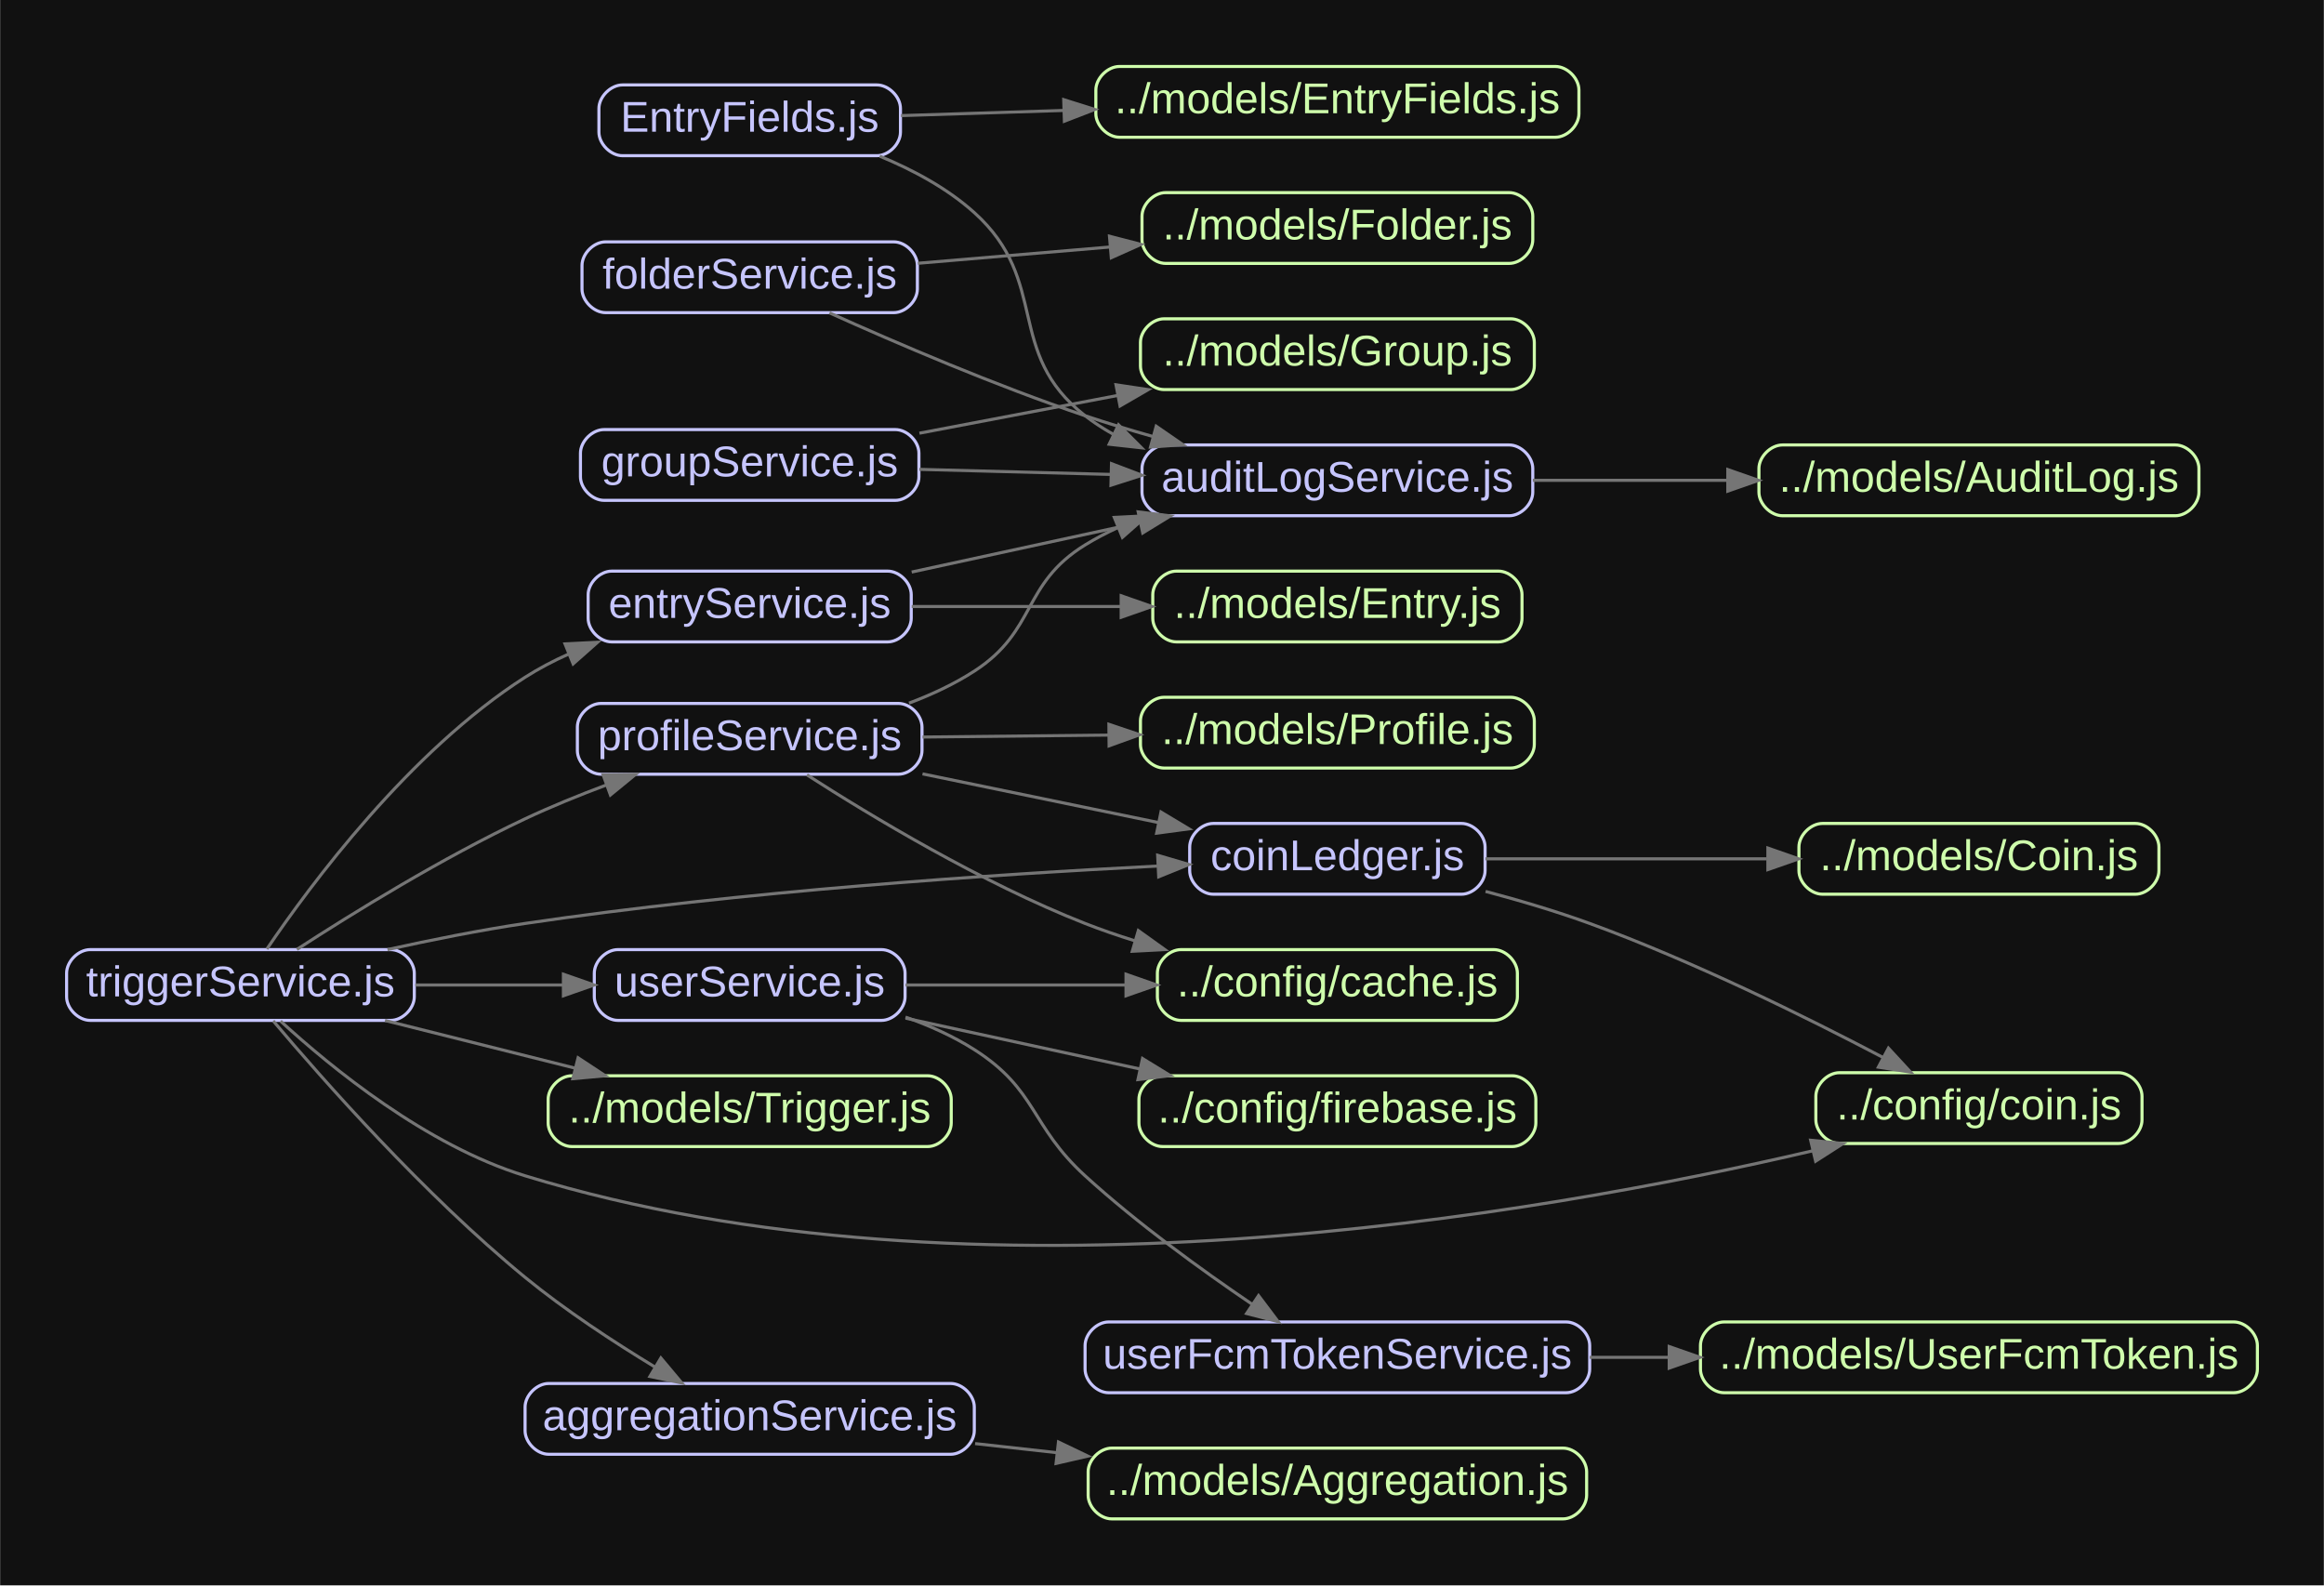
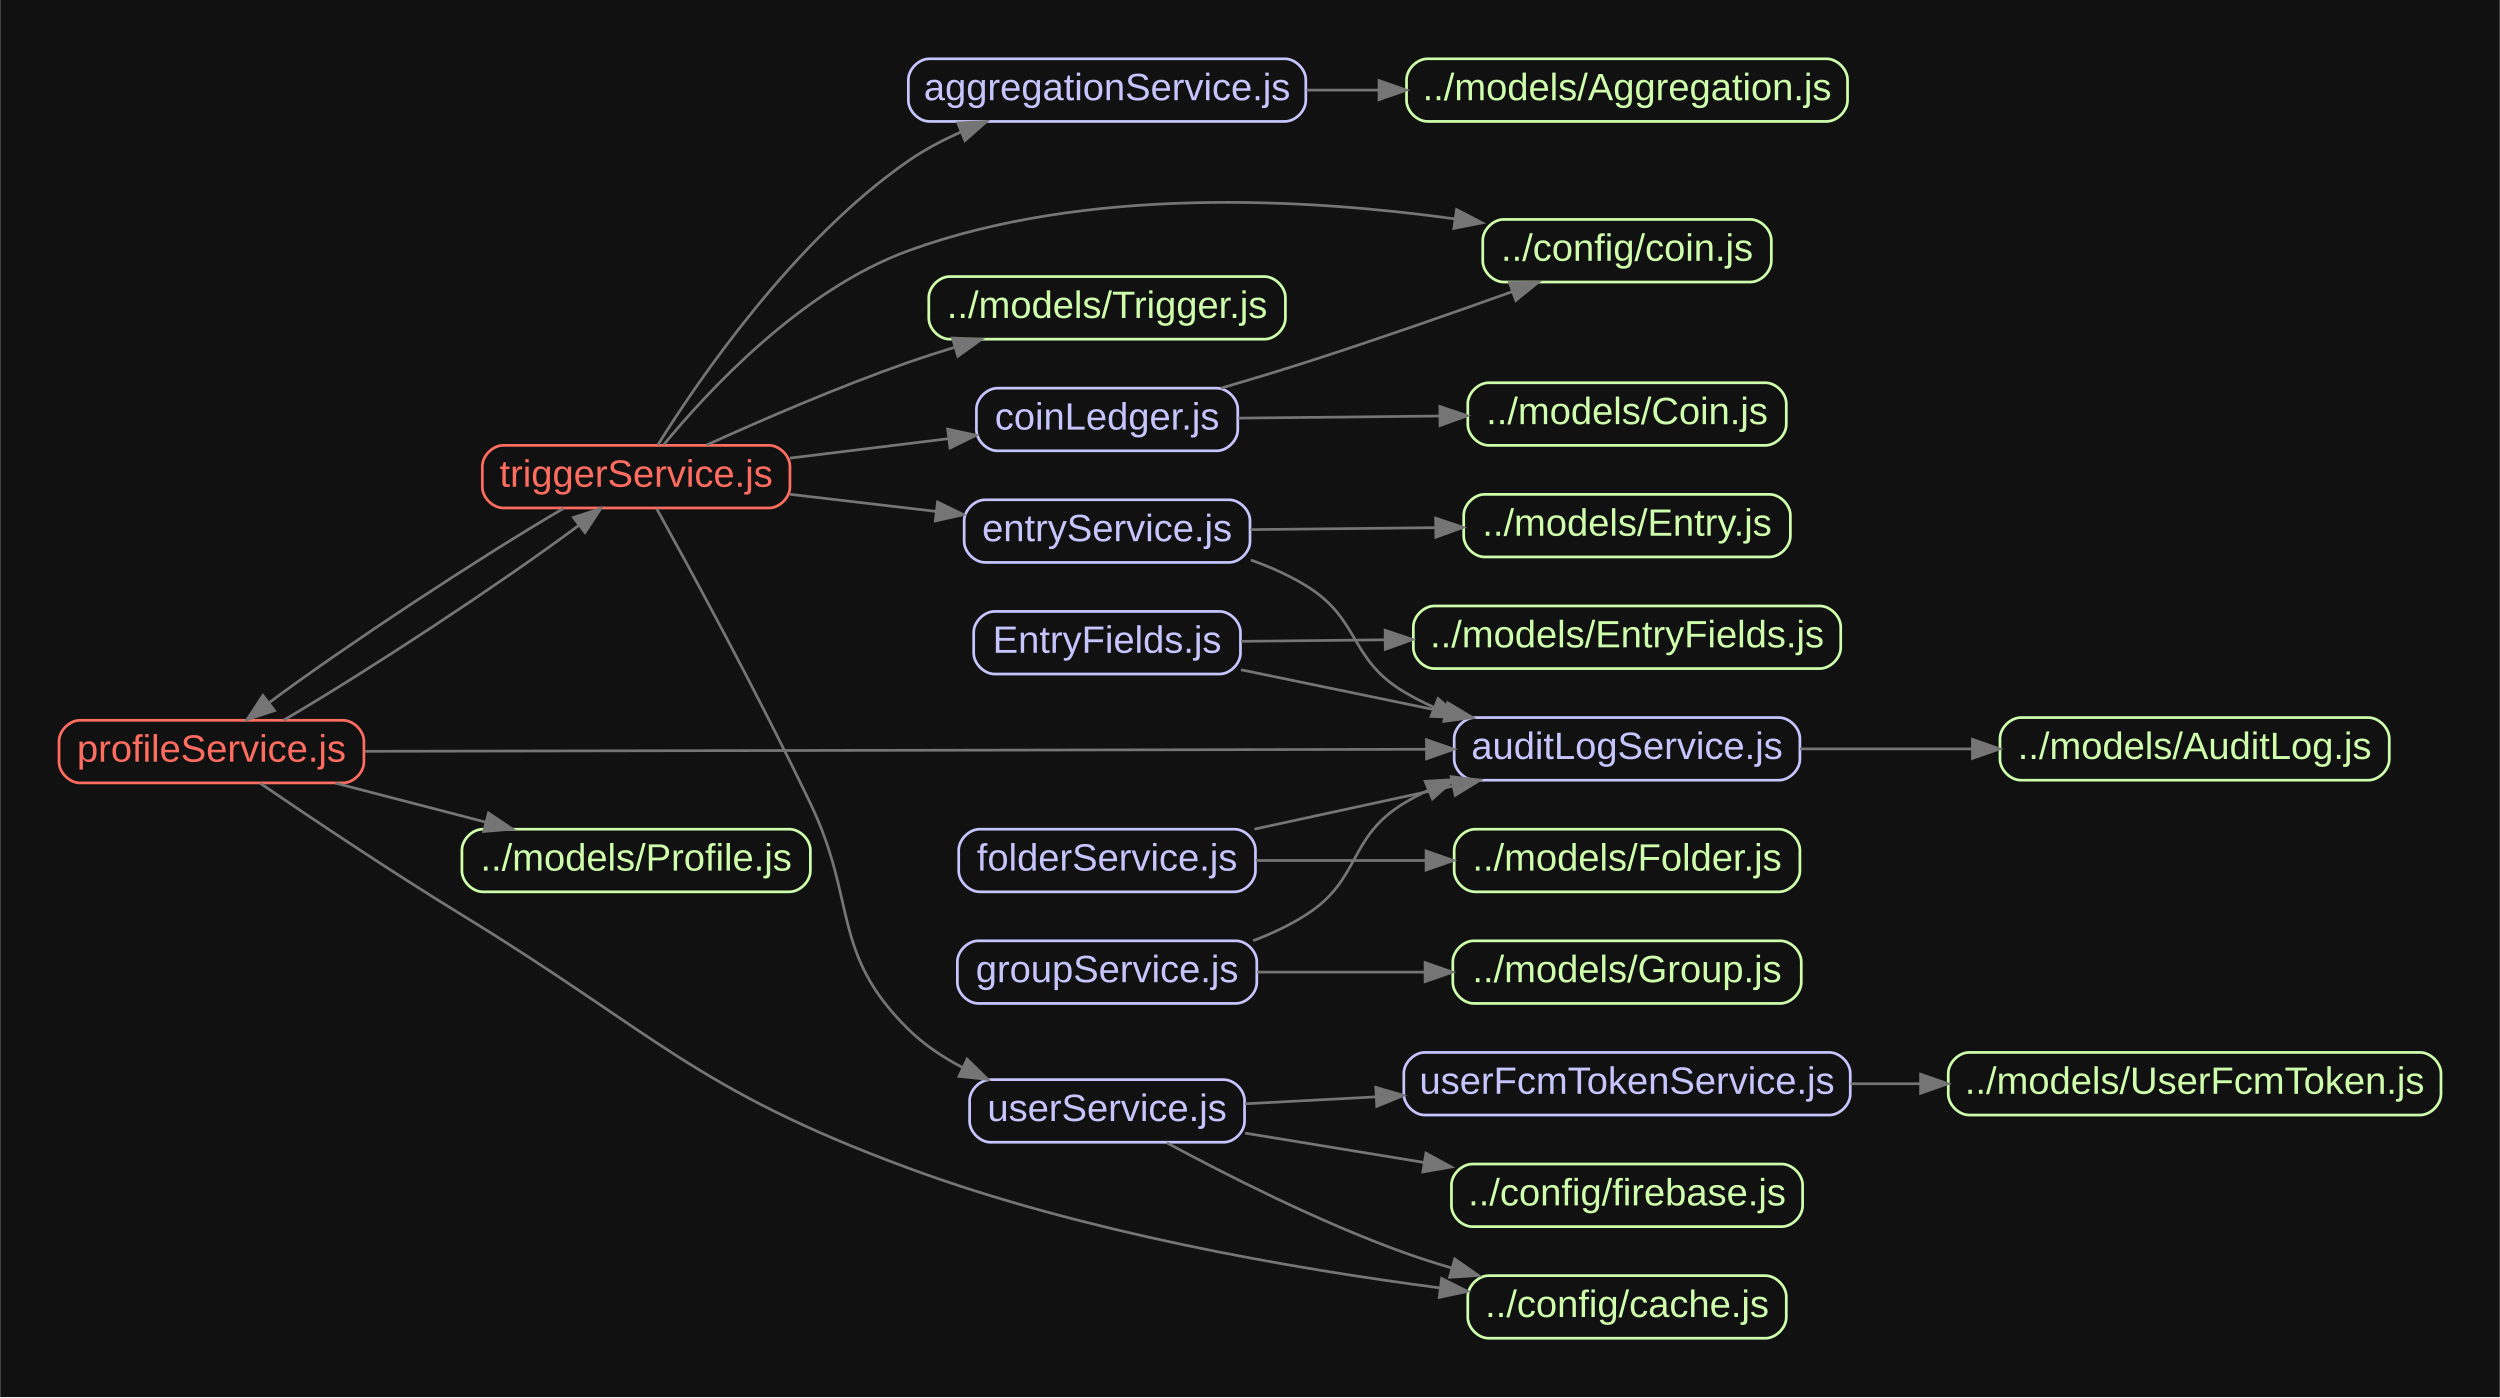
- <svg xmlns="http://www.w3.org/2000/svg" width="755pt" height="515pt" viewBox="0.00 0.00 755.20 515.20">
-   <g id="graph0" class="graph" transform="scale(1 1) rotate(0) translate(21.6 493.6)">
-     <polygon fill="#111111" stroke="transparent" points="-21.6,21.6 -21.6,-493.6 733.6,-493.6 733.6,21.6 -21.6,21.6" />
+ <svg xmlns="http://www.w3.org/2000/svg" width="918pt" height="513pt" viewBox="0.00 0.00 918.20 513.20">
+   <g id="graph0" class="graph" transform="scale(1 1) rotate(0) translate(21.6 491.6)">
+     <polygon fill="#111111" stroke="transparent" points="-21.6,21.6 -21.6,-491.6 896.6,-491.6 896.6,21.6 -21.6,21.6" />
    <g id="node1" class="node">
-       <path fill="none" stroke="#cfffac" d="M463.83,-185C463.83,-185 362.17,-185 362.17,-185 358.33,-185 354.5,-181.17 354.5,-177.33 354.5,-177.33 354.5,-169.67 354.5,-169.67 354.5,-165.83 358.33,-162 362.17,-162 362.17,-162 463.83,-162 463.83,-162 467.67,-162 471.5,-165.83 471.5,-169.67 471.5,-169.67 471.5,-177.33 471.5,-177.33 471.5,-181.17 467.67,-185 463.83,-185" />
-       <text text-anchor="middle" x="413" y="-169.8" font-family="Arial" font-size="14.00" fill="#cfffac">../config/cache.js</text>
+       <path fill="none" stroke="#cfffac" d="M626.83,-23C626.83,-23 525.17,-23 525.17,-23 521.33,-23 517.5,-19.17 517.5,-15.33 517.5,-15.33 517.5,-7.67 517.5,-7.67 517.5,-3.83 521.33,0 525.17,0 525.17,0 626.83,0 626.83,0 630.67,0 634.5,-3.83 634.5,-7.67 634.5,-7.67 634.5,-15.33 634.5,-15.33 634.5,-19.17 630.67,-23 626.83,-23" />
+       <text text-anchor="middle" x="576" y="-7.8" font-family="Arial" font-size="14.00" fill="#cfffac">../config/cache.js</text>
    </g>
    <g id="node2" class="node">
-       <path fill="none" stroke="#cfffac" d="M666.83,-145C666.83,-145 576.17,-145 576.17,-145 572.33,-145 568.5,-141.17 568.5,-137.33 568.5,-137.33 568.5,-129.67 568.5,-129.67 568.5,-125.83 572.33,-122 576.17,-122 576.17,-122 666.83,-122 666.83,-122 670.67,-122 674.5,-125.83 674.5,-129.67 674.5,-129.67 674.5,-137.33 674.5,-137.33 674.5,-141.17 670.67,-145 666.83,-145" />
-       <text text-anchor="middle" x="621.5" y="-129.8" font-family="Arial" font-size="14.00" fill="#cfffac">../config/coin.js</text>
+       <path fill="none" stroke="#cfffac" d="M621.33,-411C621.33,-411 530.67,-411 530.67,-411 526.83,-411 523,-407.17 523,-403.33 523,-403.33 523,-395.67 523,-395.67 523,-391.83 526.83,-388 530.67,-388 530.67,-388 621.33,-388 621.33,-388 625.17,-388 629,-391.83 629,-395.67 629,-395.67 629,-403.33 629,-403.33 629,-407.17 625.17,-411 621.33,-411" />
+       <text text-anchor="middle" x="576" y="-395.8" font-family="Arial" font-size="14.00" fill="#cfffac">../config/coin.js</text>
    </g>
    <g id="node3" class="node">
-       <path fill="none" stroke="#cfffac" d="M469.83,-144C469.83,-144 356.17,-144 356.17,-144 352.33,-144 348.5,-140.17 348.5,-136.33 348.5,-136.33 348.5,-128.67 348.5,-128.67 348.5,-124.83 352.33,-121 356.17,-121 356.17,-121 469.83,-121 469.83,-121 473.67,-121 477.5,-124.83 477.5,-128.67 477.5,-128.67 477.5,-136.33 477.5,-136.33 477.5,-140.17 473.67,-144 469.83,-144" />
-       <text text-anchor="middle" x="413" y="-128.8" font-family="Arial" font-size="14.00" fill="#cfffac">../config/firebase.js</text>
+       <path fill="none" stroke="#cfffac" d="M632.83,-64C632.83,-64 519.17,-64 519.17,-64 515.33,-64 511.5,-60.17 511.5,-56.33 511.5,-56.33 511.5,-48.67 511.5,-48.67 511.5,-44.83 515.33,-41 519.17,-41 519.17,-41 632.83,-41 632.83,-41 636.67,-41 640.5,-44.83 640.5,-48.67 640.5,-48.67 640.5,-56.33 640.5,-56.33 640.5,-60.17 636.67,-64 632.83,-64" />
+       <text text-anchor="middle" x="576" y="-48.8" font-family="Arial" font-size="14.00" fill="#cfffac">../config/firebase.js</text>
    </g>
    <g id="node4" class="node">
-       <path fill="none" stroke="#cfffac" d="M486.33,-23C486.33,-23 339.67,-23 339.67,-23 335.83,-23 332,-19.17 332,-15.33 332,-15.33 332,-7.67 332,-7.67 332,-3.83 335.83,0 339.67,0 339.67,0 486.33,0 486.33,0 490.17,0 494,-3.83 494,-7.67 494,-7.67 494,-15.33 494,-15.33 494,-19.17 490.17,-23 486.33,-23" />
-       <text text-anchor="middle" x="413" y="-7.8" font-family="Arial" font-size="14.00" fill="#cfffac">../models/Aggregation.js</text>
+       <path fill="none" stroke="#cfffac" d="M649.33,-470C649.33,-470 502.67,-470 502.67,-470 498.83,-470 495,-466.17 495,-462.33 495,-462.33 495,-454.67 495,-454.67 495,-450.83 498.83,-447 502.67,-447 502.67,-447 649.33,-447 649.33,-447 653.17,-447 657,-450.83 657,-454.67 657,-454.67 657,-462.33 657,-462.33 657,-466.17 653.17,-470 649.33,-470" />
+       <text text-anchor="middle" x="576" y="-454.8" font-family="Arial" font-size="14.00" fill="#cfffac">../models/Aggregation.js</text>
    </g>
    <g id="node5" class="node">
-       <path fill="none" stroke="#cfffac" d="M685.33,-349C685.33,-349 557.67,-349 557.67,-349 553.83,-349 550,-345.17 550,-341.33 550,-341.33 550,-333.67 550,-333.67 550,-329.83 553.83,-326 557.67,-326 557.67,-326 685.33,-326 685.33,-326 689.17,-326 693,-329.83 693,-333.67 693,-333.67 693,-341.33 693,-341.33 693,-345.17 689.17,-349 685.33,-349" />
-       <text text-anchor="middle" x="621.5" y="-333.8" font-family="Arial" font-size="14.00" fill="#cfffac">../models/AuditLog.js</text>
+       <path fill="none" stroke="#cfffac" d="M848.33,-228C848.33,-228 720.67,-228 720.67,-228 716.83,-228 713,-224.17 713,-220.33 713,-220.33 713,-212.67 713,-212.67 713,-208.83 716.83,-205 720.67,-205 720.67,-205 848.33,-205 848.33,-205 852.17,-205 856,-208.83 856,-212.67 856,-212.67 856,-220.33 856,-220.33 856,-224.17 852.17,-228 848.33,-228" />
+       <text text-anchor="middle" x="784.5" y="-212.8" font-family="Arial" font-size="14.00" fill="#cfffac">../models/AuditLog.js</text>
    </g>
    <g id="node6" class="node">
-       <path fill="none" stroke="#cfffac" d="M672.33,-226C672.33,-226 570.67,-226 570.67,-226 566.83,-226 563,-222.17 563,-218.33 563,-218.33 563,-210.67 563,-210.67 563,-206.83 566.83,-203 570.67,-203 570.67,-203 672.33,-203 672.33,-203 676.17,-203 680,-206.83 680,-210.67 680,-210.67 680,-218.33 680,-218.33 680,-222.17 676.17,-226 672.33,-226" />
-       <text text-anchor="middle" x="621.5" y="-210.8" font-family="Arial" font-size="14.00" fill="#cfffac">../models/Coin.js</text>
+       <path fill="none" stroke="#cfffac" d="M626.83,-351C626.83,-351 525.17,-351 525.17,-351 521.33,-351 517.5,-347.17 517.5,-343.33 517.5,-343.33 517.5,-335.67 517.5,-335.67 517.5,-331.83 521.33,-328 525.17,-328 525.17,-328 626.83,-328 626.83,-328 630.67,-328 634.5,-331.83 634.5,-335.67 634.5,-335.67 634.5,-343.33 634.5,-343.33 634.5,-347.17 630.67,-351 626.83,-351" />
+       <text text-anchor="middle" x="576" y="-335.8" font-family="Arial" font-size="14.00" fill="#cfffac">../models/Coin.js</text>
    </g>
    <g id="node7" class="node">
-       <path fill="none" stroke="#cfffac" d="M465.33,-308C465.33,-308 360.67,-308 360.67,-308 356.83,-308 353,-304.17 353,-300.33 353,-300.33 353,-292.67 353,-292.67 353,-288.83 356.83,-285 360.67,-285 360.67,-285 465.33,-285 465.33,-285 469.17,-285 473,-288.83 473,-292.67 473,-292.67 473,-300.33 473,-300.33 473,-304.17 469.17,-308 465.33,-308" />
-       <text text-anchor="middle" x="413" y="-292.8" font-family="Arial" font-size="14.00" fill="#cfffac">../models/Entry.js</text>
+       <path fill="none" stroke="#cfffac" d="M628.33,-310C628.33,-310 523.67,-310 523.67,-310 519.83,-310 516,-306.17 516,-302.33 516,-302.33 516,-294.67 516,-294.67 516,-290.83 519.83,-287 523.67,-287 523.67,-287 628.33,-287 628.33,-287 632.17,-287 636,-290.83 636,-294.67 636,-294.67 636,-302.33 636,-302.33 636,-306.17 632.17,-310 628.33,-310" />
+       <text text-anchor="middle" x="576" y="-294.8" font-family="Arial" font-size="14.00" fill="#cfffac">../models/Entry.js</text>
    </g>
    <g id="node8" class="node">
-       <path fill="none" stroke="#cfffac" d="M483.83,-472C483.83,-472 342.17,-472 342.17,-472 338.33,-472 334.5,-468.17 334.5,-464.33 334.5,-464.33 334.5,-456.67 334.5,-456.67 334.5,-452.83 338.33,-449 342.17,-449 342.17,-449 483.83,-449 483.83,-449 487.67,-449 491.5,-452.83 491.5,-456.67 491.5,-456.67 491.5,-464.33 491.5,-464.33 491.5,-468.17 487.67,-472 483.83,-472" />
-       <text text-anchor="middle" x="413" y="-456.8" font-family="Arial" font-size="14.00" fill="#cfffac">../models/EntryFields.js</text>
+       <path fill="none" stroke="#cfffac" d="M646.83,-269C646.83,-269 505.17,-269 505.17,-269 501.33,-269 497.5,-265.17 497.5,-261.33 497.5,-261.33 497.5,-253.67 497.5,-253.67 497.5,-249.83 501.33,-246 505.17,-246 505.17,-246 646.83,-246 646.83,-246 650.67,-246 654.5,-249.83 654.5,-253.67 654.5,-253.67 654.5,-261.33 654.5,-261.33 654.5,-265.17 650.67,-269 646.83,-269" />
+       <text text-anchor="middle" x="576" y="-253.8" font-family="Arial" font-size="14.00" fill="#cfffac">../models/EntryFields.js</text>
    </g>
    <g id="node9" class="node">
-       <path fill="none" stroke="#cfffac" d="M468.83,-431C468.83,-431 357.17,-431 357.17,-431 353.33,-431 349.5,-427.17 349.5,-423.33 349.5,-423.33 349.5,-415.67 349.5,-415.67 349.5,-411.83 353.33,-408 357.17,-408 357.17,-408 468.83,-408 468.83,-408 472.67,-408 476.5,-411.83 476.5,-415.67 476.5,-415.67 476.5,-423.33 476.5,-423.33 476.5,-427.17 472.67,-431 468.83,-431" />
-       <text text-anchor="middle" x="413" y="-415.8" font-family="Arial" font-size="14.00" fill="#cfffac">../models/Folder.js</text>
+       <path fill="none" stroke="#cfffac" d="M631.83,-187C631.83,-187 520.17,-187 520.17,-187 516.33,-187 512.5,-183.17 512.5,-179.33 512.5,-179.33 512.5,-171.67 512.5,-171.67 512.5,-167.83 516.33,-164 520.17,-164 520.17,-164 631.83,-164 631.83,-164 635.67,-164 639.5,-167.83 639.5,-171.67 639.5,-171.67 639.5,-179.33 639.5,-179.33 639.5,-183.17 635.67,-187 631.83,-187" />
+       <text text-anchor="middle" x="576" y="-171.8" font-family="Arial" font-size="14.00" fill="#cfffac">../models/Folder.js</text>
    </g>
    <g id="node10" class="node">
-       <path fill="none" stroke="#cfffac" d="M469.33,-390C469.33,-390 356.67,-390 356.67,-390 352.83,-390 349,-386.17 349,-382.33 349,-382.33 349,-374.67 349,-374.67 349,-370.83 352.83,-367 356.67,-367 356.67,-367 469.33,-367 469.33,-367 473.17,-367 477,-370.83 477,-374.67 477,-374.67 477,-382.33 477,-382.33 477,-386.17 473.17,-390 469.33,-390" />
-       <text text-anchor="middle" x="413" y="-374.8" font-family="Arial" font-size="14.00" fill="#cfffac">../models/Group.js</text>
+       <path fill="none" stroke="#cfffac" d="M632.33,-146C632.33,-146 519.67,-146 519.67,-146 515.83,-146 512,-142.17 512,-138.33 512,-138.33 512,-130.67 512,-130.67 512,-126.83 515.83,-123 519.67,-123 519.67,-123 632.33,-123 632.33,-123 636.17,-123 640,-126.83 640,-130.67 640,-130.67 640,-138.33 640,-138.33 640,-142.17 636.17,-146 632.33,-146" />
+       <text text-anchor="middle" x="576" y="-130.8" font-family="Arial" font-size="14.00" fill="#cfffac">../models/Group.js</text>
    </g>
    <g id="node11" class="node">
-       <path fill="none" stroke="#cfffac" d="M469.33,-267C469.33,-267 356.67,-267 356.67,-267 352.83,-267 349,-263.17 349,-259.33 349,-259.33 349,-251.67 349,-251.67 349,-247.83 352.83,-244 356.67,-244 356.67,-244 469.33,-244 469.33,-244 473.17,-244 477,-247.83 477,-251.67 477,-251.67 477,-259.33 477,-259.33 477,-263.17 473.17,-267 469.33,-267" />
-       <text text-anchor="middle" x="413" y="-251.8" font-family="Arial" font-size="14.00" fill="#cfffac">../models/Profile.js</text>
+       <path fill="none" stroke="#cfffac" d="M268.33,-187C268.33,-187 155.67,-187 155.67,-187 151.83,-187 148,-183.17 148,-179.33 148,-179.33 148,-171.67 148,-171.67 148,-167.83 151.83,-164 155.67,-164 155.67,-164 268.33,-164 268.33,-164 272.17,-164 276,-167.83 276,-171.67 276,-171.67 276,-179.33 276,-179.33 276,-183.17 272.17,-187 268.33,-187" />
+       <text text-anchor="middle" x="212" y="-171.8" font-family="Arial" font-size="14.00" fill="#cfffac">../models/Profile.js</text>
    </g>
    <g id="node12" class="node">
-       <path fill="none" stroke="#cfffac" d="M279.83,-144C279.83,-144 164.17,-144 164.17,-144 160.33,-144 156.5,-140.17 156.5,-136.33 156.5,-136.33 156.5,-128.67 156.5,-128.67 156.5,-124.83 160.33,-121 164.17,-121 164.17,-121 279.83,-121 279.83,-121 283.67,-121 287.5,-124.83 287.5,-128.67 287.5,-128.67 287.5,-136.33 287.5,-136.33 287.5,-140.17 283.67,-144 279.83,-144" />
-       <text text-anchor="middle" x="222" y="-128.8" font-family="Arial" font-size="14.00" fill="#cfffac">../models/Trigger.js</text>
+       <path fill="none" stroke="#cfffac" d="M442.83,-390C442.83,-390 327.17,-390 327.17,-390 323.33,-390 319.5,-386.17 319.5,-382.33 319.5,-382.33 319.5,-374.67 319.5,-374.67 319.5,-370.83 323.33,-367 327.17,-367 327.17,-367 442.83,-367 442.83,-367 446.67,-367 450.5,-370.83 450.5,-374.67 450.5,-374.67 450.5,-382.33 450.5,-382.33 450.5,-386.17 446.67,-390 442.83,-390" />
+       <text text-anchor="middle" x="385" y="-374.8" font-family="Arial" font-size="14.00" fill="#cfffac">../models/Trigger.js</text>
    </g>
    <g id="node13" class="node">
-       <path fill="none" stroke="#cfffac" d="M704.33,-64C704.33,-64 538.67,-64 538.67,-64 534.83,-64 531,-60.17 531,-56.33 531,-56.33 531,-48.67 531,-48.67 531,-44.83 534.83,-41 538.67,-41 538.67,-41 704.33,-41 704.33,-41 708.17,-41 712,-44.83 712,-48.67 712,-48.67 712,-56.33 712,-56.33 712,-60.17 708.17,-64 704.33,-64" />
-       <text text-anchor="middle" x="621.5" y="-48.8" font-family="Arial" font-size="14.00" fill="#cfffac">../models/UserFcmToken.js</text>
+       <path fill="none" stroke="#cfffac" d="M867.33,-105C867.33,-105 701.67,-105 701.67,-105 697.83,-105 694,-101.17 694,-97.33 694,-97.33 694,-89.67 694,-89.67 694,-85.83 697.83,-82 701.67,-82 701.67,-82 867.33,-82 867.33,-82 871.17,-82 875,-85.83 875,-89.67 875,-89.67 875,-97.33 875,-97.33 875,-101.17 871.17,-105 867.33,-105" />
+       <text text-anchor="middle" x="784.5" y="-89.8" font-family="Arial" font-size="14.00" fill="#cfffac">../models/UserFcmToken.js</text>
    </g>
    <g id="node14" class="node">
-       <path fill="none" stroke="#c6c5fe" d="M263.33,-466C263.33,-466 180.67,-466 180.67,-466 176.83,-466 173,-462.17 173,-458.33 173,-458.33 173,-450.67 173,-450.67 173,-446.83 176.83,-443 180.67,-443 180.67,-443 263.33,-443 263.33,-443 267.17,-443 271,-446.83 271,-450.67 271,-450.67 271,-458.33 271,-458.33 271,-462.17 267.17,-466 263.33,-466" />
-       <text text-anchor="middle" x="222" y="-450.8" font-family="Arial" font-size="14.00" fill="#c6c5fe">EntryFields.js</text>
+       <path fill="none" stroke="#c6c5fe" d="M426.33,-267C426.33,-267 343.67,-267 343.67,-267 339.83,-267 336,-263.17 336,-259.33 336,-259.33 336,-251.67 336,-251.67 336,-247.83 339.83,-244 343.67,-244 343.67,-244 426.33,-244 426.33,-244 430.17,-244 434,-247.83 434,-251.67 434,-251.67 434,-259.33 434,-259.33 434,-263.17 430.17,-267 426.33,-267" />
+       <text text-anchor="middle" x="385" y="-251.8" font-family="Arial" font-size="14.00" fill="#c6c5fe">EntryFields.js</text>
    </g>
    <g id="edge1" class="edge">
-       <path fill="none" stroke="#757575" d="M271.18,-456.03C287.33,-456.54 305.88,-457.13 324.09,-457.71" />
-       <polygon fill="#757575" stroke="#757575" points="324.06,-461.21 334.16,-458.03 324.28,-454.21 324.06,-461.21" />
+       <path fill="none" stroke="#757575" d="M434.18,-256.01C450.33,-256.18 468.88,-256.38 487.09,-256.57" />
+       <polygon fill="#757575" stroke="#757575" points="487.13,-260.07 497.16,-256.68 487.2,-253.07 487.13,-260.07" />
    </g>
    <g id="node15" class="node">
-       <path fill="none" stroke="#c6c5fe" d="M468.83,-349C468.83,-349 357.17,-349 357.17,-349 353.33,-349 349.5,-345.17 349.5,-341.33 349.5,-341.33 349.5,-333.67 349.5,-333.67 349.5,-329.83 353.33,-326 357.17,-326 357.17,-326 468.83,-326 468.83,-326 472.67,-326 476.5,-329.83 476.5,-333.67 476.5,-333.67 476.5,-341.33 476.5,-341.33 476.5,-345.17 472.67,-349 468.83,-349" />
-       <text text-anchor="middle" x="413" y="-333.8" font-family="Arial" font-size="14.00" fill="#c6c5fe">auditLogService.js</text>
+       <path fill="none" stroke="#c6c5fe" d="M631.83,-228C631.83,-228 520.17,-228 520.17,-228 516.33,-228 512.5,-224.17 512.5,-220.33 512.5,-220.33 512.5,-212.67 512.5,-212.67 512.5,-208.83 516.33,-205 520.17,-205 520.17,-205 631.83,-205 631.83,-205 635.67,-205 639.5,-208.83 639.5,-212.67 639.5,-212.67 639.5,-220.33 639.5,-220.33 639.5,-224.17 635.67,-228 631.83,-228" />
+       <text text-anchor="middle" x="576" y="-212.8" font-family="Arial" font-size="14.00" fill="#c6c5fe">auditLogService.js</text>
    </g>
    <g id="edge2" class="edge">
-       <path fill="none" stroke="#757575" d="M264.26,-442.85C275.13,-438.37 286.25,-432.38 295,-424.5 319.83,-402.14 304.66,-379.05 331,-358.5 333.83,-356.29 336.88,-354.31 340.06,-352.53" />
-       <polygon fill="#757575" stroke="#757575" points="341.87,-355.55 349.36,-348.07 338.83,-349.24 341.87,-355.55" />
+       <path fill="none" stroke="#757575" d="M434.18,-245.56C456.96,-240.86 484.52,-235.17 509.19,-230.08" />
+       <polygon fill="#757575" stroke="#757575" points="510.11,-233.46 519.2,-228.01 508.7,-226.61 510.11,-233.46" />
    </g>
    <g id="edge4" class="edge">
-       <path fill="none" stroke="#757575" d="M476.52,-337.5C496.41,-337.5 518.71,-337.5 539.7,-337.5" />
-       <polygon fill="#757575" stroke="#757575" points="539.88,-341 549.88,-337.5 539.88,-334 539.88,-341" />
+       <path fill="none" stroke="#757575" d="M639.52,-216.5C659.41,-216.5 681.71,-216.5 702.7,-216.5" />
+       <polygon fill="#757575" stroke="#757575" points="702.88,-220 712.88,-216.5 702.88,-213 702.88,-220" />
    </g>
    <g id="node16" class="node">
-       <path fill="none" stroke="#c6c5fe" d="M287.33,-44C287.33,-44 156.67,-44 156.67,-44 152.83,-44 149,-40.17 149,-36.33 149,-36.33 149,-28.67 149,-28.67 149,-24.83 152.83,-21 156.67,-21 156.67,-21 287.33,-21 287.33,-21 291.17,-21 295,-24.83 295,-28.67 295,-28.67 295,-36.33 295,-36.33 295,-40.17 291.17,-44 287.33,-44" />
-       <text text-anchor="middle" x="222" y="-28.8" font-family="Arial" font-size="14.00" fill="#c6c5fe">aggregationService.js</text>
+       <path fill="none" stroke="#c6c5fe" d="M450.33,-470C450.33,-470 319.67,-470 319.67,-470 315.83,-470 312,-466.17 312,-462.33 312,-462.33 312,-454.67 312,-454.67 312,-450.83 315.83,-447 319.67,-447 319.67,-447 450.33,-447 450.33,-447 454.17,-447 458,-450.83 458,-454.67 458,-454.67 458,-462.33 458,-462.33 458,-466.17 454.17,-470 450.33,-470" />
+       <text text-anchor="middle" x="385" y="-454.8" font-family="Arial" font-size="14.00" fill="#c6c5fe">aggregationService.js</text>
    </g>
    <g id="edge3" class="edge">
-       <path fill="none" stroke="#757575" d="M295.26,-24.47C303.97,-23.5 312.94,-22.51 321.87,-21.51" />
-       <polygon fill="#757575" stroke="#757575" points="322.35,-24.98 331.9,-20.4 321.57,-18.03 322.35,-24.98" />
+       <path fill="none" stroke="#757575" d="M458.26,-458.5C466.97,-458.5 475.94,-458.5 484.87,-458.5" />
+       <polygon fill="#757575" stroke="#757575" points="484.9,-462 494.9,-458.5 484.9,-455 484.9,-462" />
    </g>
    <g id="node17" class="node">
-       <path fill="none" stroke="#c6c5fe" d="M453.33,-226C453.33,-226 372.67,-226 372.67,-226 368.83,-226 365,-222.17 365,-218.33 365,-218.33 365,-210.67 365,-210.67 365,-206.83 368.83,-203 372.67,-203 372.67,-203 453.33,-203 453.33,-203 457.17,-203 461,-206.83 461,-210.67 461,-210.67 461,-218.33 461,-218.33 461,-222.17 457.17,-226 453.33,-226" />
-       <text text-anchor="middle" x="413" y="-210.8" font-family="Arial" font-size="14.00" fill="#c6c5fe">coinLedger.js</text>
+       <path fill="none" stroke="#c6c5fe" d="M425.33,-349C425.33,-349 344.67,-349 344.67,-349 340.83,-349 337,-345.17 337,-341.33 337,-341.33 337,-333.67 337,-333.67 337,-329.83 340.83,-326 344.67,-326 344.67,-326 425.33,-326 425.33,-326 429.17,-326 433,-329.83 433,-333.67 433,-333.67 433,-341.33 433,-341.33 433,-345.17 429.17,-349 425.33,-349" />
+       <text text-anchor="middle" x="385" y="-333.8" font-family="Arial" font-size="14.00" fill="#c6c5fe">coinLedger.js</text>
    </g>
    <g id="edge5" class="edge">
-       <path fill="none" stroke="#757575" d="M461.16,-203.91C472.38,-200.94 484.22,-197.43 495,-193.5 528.6,-181.24 565.32,-163.09 590.31,-149.96" />
-       <polygon fill="#757575" stroke="#757575" points="592.09,-152.98 599.28,-145.2 588.81,-146.8 592.09,-152.98" />
+       <path fill="none" stroke="#757575" d="M426.86,-349.01C437.06,-351.99 447.96,-355.28 458,-358.5 483.35,-366.63 511.52,-376.48 533.86,-384.48" />
+       <polygon fill="#757575" stroke="#757575" points="532.78,-387.81 543.37,-387.9 535.15,-381.23 532.78,-387.81" />
    </g>
    <g id="edge6" class="edge">
-       <path fill="none" stroke="#757575" d="M461.12,-214.5C488.16,-214.5 522.59,-214.5 552.53,-214.5" />
-       <polygon fill="#757575" stroke="#757575" points="552.91,-218 562.91,-214.5 552.91,-211 552.91,-218" />
+       <path fill="none" stroke="#757575" d="M433.21,-338C455.5,-338.24 482.52,-338.52 506.97,-338.78" />
+       <polygon fill="#757575" stroke="#757575" points="507.23,-342.28 517.27,-338.89 507.31,-335.28 507.23,-342.28" />
    </g>
    <g id="node18" class="node">
-       <path fill="none" stroke="#c6c5fe" d="M266.83,-308C266.83,-308 177.17,-308 177.17,-308 173.33,-308 169.5,-304.17 169.5,-300.33 169.5,-300.33 169.5,-292.67 169.5,-292.67 169.5,-288.83 173.33,-285 177.17,-285 177.17,-285 266.83,-285 266.83,-285 270.67,-285 274.5,-288.83 274.5,-292.67 274.5,-292.67 274.5,-300.33 274.5,-300.33 274.5,-304.17 270.67,-308 266.83,-308" />
-       <text text-anchor="middle" x="222" y="-292.8" font-family="Arial" font-size="14.00" fill="#c6c5fe">entryService.js</text>
+       <path fill="none" stroke="#c6c5fe" d="M429.83,-308C429.83,-308 340.17,-308 340.17,-308 336.33,-308 332.5,-304.17 332.5,-300.33 332.5,-300.33 332.5,-292.67 332.5,-292.67 332.5,-288.83 336.33,-285 340.17,-285 340.17,-285 429.83,-285 429.83,-285 433.67,-285 437.5,-288.83 437.5,-292.67 437.5,-292.67 437.5,-300.33 437.5,-300.33 437.5,-304.17 433.67,-308 429.83,-308" />
+       <text text-anchor="middle" x="385" y="-292.8" font-family="Arial" font-size="14.00" fill="#c6c5fe">entryService.js</text>
    </g>
    <g id="edge7" class="edge">
-       <path fill="none" stroke="#757575" d="M274.65,-296.5C295.59,-296.5 320.1,-296.5 342.57,-296.5" />
-       <polygon fill="#757575" stroke="#757575" points="342.73,-300 352.73,-296.5 342.73,-293 342.73,-300" />
+       <path fill="none" stroke="#757575" d="M437.65,-297.05C458.59,-297.27 483.1,-297.53 505.57,-297.77" />
+       <polygon fill="#757575" stroke="#757575" points="505.7,-301.27 515.73,-297.87 505.77,-294.27 505.7,-301.27" />
    </g>
    <g id="edge8" class="edge">
-       <path fill="none" stroke="#757575" d="M274.65,-307.7C297.6,-312.68 324.84,-318.59 348.99,-323.83" />
-       <polygon fill="#757575" stroke="#757575" points="348.26,-327.25 358.77,-325.95 349.74,-320.41 348.26,-327.25" />
+       <path fill="none" stroke="#757575" d="M437.82,-285.88C444.87,-283.37 451.8,-280.29 458,-276.5 478.13,-264.21 473.76,-249.62 494,-237.5 497.58,-235.36 501.37,-233.43 505.28,-231.7" />
+       <polygon fill="#757575" stroke="#757575" points="506.59,-234.95 514.59,-228.01 504.01,-228.44 506.59,-234.95" />
    </g>
    <g id="node19" class="node">
-       <path fill="none" stroke="#c6c5fe" d="M268.83,-415C268.83,-415 175.17,-415 175.17,-415 171.33,-415 167.5,-411.17 167.5,-407.33 167.5,-407.33 167.5,-399.67 167.5,-399.67 167.5,-395.83 171.33,-392 175.17,-392 175.17,-392 268.83,-392 268.83,-392 272.67,-392 276.5,-395.83 276.5,-399.67 276.5,-399.67 276.5,-407.33 276.5,-407.33 276.5,-411.17 272.67,-415 268.83,-415" />
-       <text text-anchor="middle" x="222" y="-399.8" font-family="Arial" font-size="14.00" fill="#c6c5fe">folderService.js</text>
+       <path fill="none" stroke="#c6c5fe" d="M431.83,-187C431.83,-187 338.17,-187 338.17,-187 334.33,-187 330.5,-183.17 330.5,-179.33 330.5,-179.33 330.5,-171.67 330.5,-171.67 330.5,-167.83 334.33,-164 338.17,-164 338.17,-164 431.83,-164 431.83,-164 435.67,-164 439.5,-167.83 439.5,-171.67 439.5,-171.67 439.5,-179.33 439.5,-179.33 439.5,-183.17 435.67,-187 431.83,-187" />
+       <text text-anchor="middle" x="385" y="-171.8" font-family="Arial" font-size="14.00" fill="#c6c5fe">folderService.js</text>
    </g>
    <g id="edge9" class="edge">
-       <path fill="none" stroke="#757575" d="M276.65,-408.04C296.07,-409.69 318.33,-411.57 339.12,-413.33" />
-       <polygon fill="#757575" stroke="#757575" points="338.93,-416.83 349.18,-414.18 339.52,-409.85 338.93,-416.83" />
+       <path fill="none" stroke="#757575" d="M439.65,-175.5C459.07,-175.5 481.33,-175.5 502.12,-175.5" />
+       <polygon fill="#757575" stroke="#757575" points="502.18,-179 512.18,-175.5 502.18,-172 502.18,-179" />
    </g>
    <g id="edge10" class="edge">
-       <path fill="none" stroke="#757575" d="M247.93,-391.93C269.58,-382.17 301.93,-368.27 331,-358.5 338.09,-356.12 345.59,-353.85 353.07,-351.74" />
-       <polygon fill="#757575" stroke="#757575" points="354.12,-355.08 362.84,-349.06 352.27,-348.32 354.12,-355.08" />
+       <path fill="none" stroke="#757575" d="M439.15,-187.03C461.79,-191.94 488.38,-197.71 512,-202.83" />
+       <polygon fill="#757575" stroke="#757575" points="511.41,-206.29 521.92,-204.99 512.89,-199.45 511.41,-206.29" />
    </g>
    <g id="node20" class="node">
-       <path fill="none" stroke="#c6c5fe" d="M269.33,-354C269.33,-354 174.67,-354 174.67,-354 170.83,-354 167,-350.17 167,-346.33 167,-346.33 167,-338.67 167,-338.67 167,-334.83 170.83,-331 174.67,-331 174.67,-331 269.33,-331 269.33,-331 273.17,-331 277,-334.83 277,-338.67 277,-338.67 277,-346.33 277,-346.33 277,-350.17 273.17,-354 269.33,-354" />
-       <text text-anchor="middle" x="222" y="-338.8" font-family="Arial" font-size="14.00" fill="#c6c5fe">groupService.js</text>
+       <path fill="none" stroke="#c6c5fe" d="M432.33,-146C432.33,-146 337.67,-146 337.67,-146 333.83,-146 330,-142.17 330,-138.33 330,-138.33 330,-130.67 330,-130.67 330,-126.83 333.83,-123 337.67,-123 337.67,-123 432.33,-123 432.33,-123 436.17,-123 440,-126.83 440,-130.67 440,-130.67 440,-138.33 440,-138.33 440,-142.17 436.17,-146 432.33,-146" />
+       <text text-anchor="middle" x="385" y="-130.8" font-family="Arial" font-size="14.00" fill="#c6c5fe">groupService.js</text>
    </g>
    <g id="edge11" class="edge">
-       <path fill="none" stroke="#757575" d="M277.16,-352.82C297.22,-356.64 320.26,-361.03 341.56,-365.08" />
-       <polygon fill="#757575" stroke="#757575" points="341.05,-368.55 351.52,-366.98 342.36,-361.67 341.05,-368.55" />
+       <path fill="none" stroke="#757575" d="M440.16,-134.5C459.29,-134.5 481.13,-134.5 501.59,-134.5" />
+       <polygon fill="#757575" stroke="#757575" points="501.82,-138 511.82,-134.5 501.82,-131 501.82,-138" />
    </g>
    <g id="edge12" class="edge">
-       <path fill="none" stroke="#757575" d="M277.16,-341.07C296.56,-340.55 318.76,-339.97 339.47,-339.42" />
-       <polygon fill="#757575" stroke="#757575" points="339.59,-342.92 349.5,-339.15 339.41,-335.92 339.59,-342.92" />
+       <path fill="none" stroke="#757575" d="M438.66,-146.04C445.44,-148.61 452.07,-151.72 458,-155.5 478.45,-168.52 473.28,-183.9 494,-196.5 496.85,-198.23 499.84,-199.81 502.92,-201.26" />
+       <polygon fill="#757575" stroke="#757575" points="501.82,-204.59 512.4,-205.19 504.51,-198.12 501.82,-204.59" />
    </g>
    <g id="node21" class="node">
-       <path fill="none" stroke="#c6c5fe" d="M270.33,-265C270.33,-265 173.67,-265 173.67,-265 169.83,-265 166,-261.17 166,-257.33 166,-257.33 166,-249.67 166,-249.67 166,-245.83 169.83,-242 173.67,-242 173.67,-242 270.33,-242 270.33,-242 274.17,-242 278,-245.83 278,-249.67 278,-249.67 278,-257.33 278,-257.33 278,-261.17 274.17,-265 270.33,-265" />
-       <text text-anchor="middle" x="222" y="-249.8" font-family="Arial" font-size="14.00" fill="#c6c5fe">profileService.js</text>
+       <path fill="none" stroke="#ff6c60" d="M104.33,-227C104.33,-227 7.67,-227 7.67,-227 3.83,-227 0,-223.17 0,-219.33 0,-219.33 0,-211.67 0,-211.67 0,-207.83 3.83,-204 7.67,-204 7.67,-204 104.33,-204 104.33,-204 108.17,-204 112,-207.83 112,-211.67 112,-211.67 112,-219.33 112,-219.33 112,-223.17 108.17,-227 104.33,-227" />
+       <text text-anchor="middle" x="56" y="-211.8" font-family="Arial" font-size="14.00" fill="#ff6c60">profileService.js</text>
    </g>
    <g id="edge13" class="edge">
-       <path fill="none" stroke="#757575" d="M240.62,-241.78C261.43,-228.4 297.46,-206.68 331,-193.5 336.14,-191.48 341.54,-189.62 347.02,-187.91" />
-       <polygon fill="#757575" stroke="#757575" points="348.31,-191.18 356.92,-185.01 346.34,-184.46 348.31,-191.18" />
+       <path fill="none" stroke="#757575" d="M73.89,-203.87C91.99,-191.53 121.69,-171.61 148,-155.5 219.46,-111.75 233.39,-91.52 312,-62.5 376.05,-38.85 453.11,-25.56 507.21,-18.51" />
+       <polygon fill="#757575" stroke="#757575" points="507.9,-21.96 517.38,-17.23 507.02,-15.01 507.9,-21.96" />
    </g>
    <g id="edge14" class="edge">
-       <path fill="none" stroke="#757575" d="M278.17,-254.08C297.1,-254.28 318.58,-254.51 338.71,-254.72" />
-       <polygon fill="#757575" stroke="#757575" points="338.74,-258.22 348.77,-254.83 338.81,-251.23 338.74,-258.22" />
+       <path fill="none" stroke="#757575" d="M101.54,-203.93C118.78,-199.45 138.68,-194.28 156.74,-189.59" />
+       <polygon fill="#757575" stroke="#757575" points="157.76,-192.95 166.56,-187.04 156,-186.17 157.76,-192.95" />
    </g>
    <g id="edge15" class="edge">
-       <path fill="none" stroke="#757575" d="M273.78,-265.1C281.21,-267.89 288.52,-271.32 295,-275.5 315.37,-288.66 310.35,-303.78 331,-316.5 334.38,-318.58 337.97,-320.46 341.67,-322.15" />
-       <polygon fill="#757575" stroke="#757575" points="340.5,-325.45 351.08,-325.99 343.14,-318.97 340.5,-325.45" />
+       <path fill="none" stroke="#757575" d="M112.44,-215.61C206.52,-215.79 397.43,-216.16 502.18,-216.36" />
+       <polygon fill="#757575" stroke="#757575" points="502.34,-219.86 512.35,-216.38 502.35,-212.86 502.34,-219.86" />
+     </g>
+     <g id="node22" class="node">
+       <path fill="none" stroke="#ff6c60" d="M260.83,-328C260.83,-328 163.17,-328 163.17,-328 159.33,-328 155.5,-324.17 155.5,-320.33 155.5,-320.33 155.5,-312.67 155.5,-312.67 155.5,-308.83 159.33,-305 163.17,-305 163.17,-305 260.83,-305 260.83,-305 264.67,-305 268.5,-308.83 268.5,-312.67 268.5,-312.67 268.5,-320.33 268.5,-320.33 268.5,-324.17 264.67,-328 260.83,-328" />
+       <text text-anchor="middle" x="212" y="-312.8" font-family="Arial" font-size="14.00" fill="#ff6c60">triggerService.js</text>
    </g>
    <g id="edge16" class="edge">
-       <path fill="none" stroke="#757575" d="M278.17,-242.11C302.31,-237.14 330.6,-231.3 354.95,-226.27" />
-       <polygon fill="#757575" stroke="#757575" points="355.67,-229.7 364.76,-224.25 354.26,-222.84 355.67,-229.7" />
-     </g>
-     <g id="node22" class="node">
-       <path fill="none" stroke="#c6c5fe" d="M105.33,-185C105.33,-185 7.67,-185 7.67,-185 3.83,-185 0,-181.17 0,-177.33 0,-177.33 0,-169.67 0,-169.67 0,-165.83 3.83,-162 7.67,-162 7.67,-162 105.33,-162 105.33,-162 109.17,-162 113,-165.83 113,-169.67 113,-169.67 113,-177.33 113,-177.33 113,-181.17 109.17,-185 105.33,-185" />
-       <text text-anchor="middle" x="56.5" y="-169.8" font-family="Arial" font-size="14.00" fill="#c6c5fe">triggerService.js</text>
+       <path fill="none" stroke="#757575" d="M82.43,-227.01C112.8,-244.68 162.99,-277.74 190.82,-298.53" />
+       <polygon fill="#757575" stroke="#757575" points="188.96,-301.51 199.02,-304.82 193.22,-295.96 188.96,-301.51" />
    </g>
    <g id="edge17" class="edge">
-       <path fill="none" stroke="#757575" d="M69.54,-161.77C85.93,-146.71 116.9,-121.35 149,-111.5 295.15,-66.65 478.69,-98.85 567.51,-119.62" />
-       <polygon fill="#757575" stroke="#757575" points="566.81,-123.05 577.35,-121.97 568.43,-116.24 566.81,-123.05" />
+       <path fill="none" stroke="#757575" d="M222.11,-328.21C237.93,-347.48 272.58,-385.16 312,-399.5 377.3,-423.25 457.91,-418.76 512.55,-411.22" />
+       <polygon fill="#757575" stroke="#757575" points="513.39,-414.63 522.78,-409.73 512.38,-407.71 513.39,-414.63" />
    </g>
    <g id="edge18" class="edge">
-       <path fill="none" stroke="#757575" d="M103.48,-161.97C122.63,-157.17 145.04,-151.55 165.13,-146.51" />
-       <polygon fill="#757575" stroke="#757575" points="166.23,-149.84 175.08,-144.01 164.53,-143.05 166.23,-149.84" />
+       <path fill="none" stroke="#757575" d="M237.87,-328.12C257.68,-337.11 286.27,-349.51 312,-358.5 317.49,-360.42 323.27,-362.28 329.06,-364.04" />
+       <polygon fill="#757575" stroke="#757575" points="328.2,-367.44 338.78,-366.91 330.18,-360.72 328.2,-367.44" />
    </g>
    <g id="edge19" class="edge">
-       <path fill="none" stroke="#757575" d="M67.15,-161.83C83.04,-143 116.23,-105.35 149,-78.5 162.05,-67.81 177.72,-57.54 191.1,-49.42" />
-       <polygon fill="#757575" stroke="#757575" points="193.13,-52.29 199.94,-44.17 189.56,-46.27 193.13,-52.29" />
+       <path fill="none" stroke="#757575" d="M219.95,-328.12C234.33,-351.19 269.55,-403.12 312,-432.5 317.94,-436.61 324.59,-440.14 331.4,-443.16" />
+       <polygon fill="#757575" stroke="#757575" points="330.14,-446.43 340.72,-446.97 332.78,-439.95 330.14,-446.43" />
    </g>
    <g id="edge20" class="edge">
-       <path fill="none" stroke="#757575" d="M104.29,-185.01C118.57,-188.17 134.36,-191.33 149,-193.5 219.3,-203.94 300.99,-209.44 354.45,-212.15" />
-       <polygon fill="#757575" stroke="#757575" points="354.59,-215.66 364.75,-212.66 354.93,-208.67 354.59,-215.66" />
+       <path fill="none" stroke="#757575" d="M268.52,-323.32C287.11,-325.6 307.88,-328.15 326.61,-330.45" />
+       <polygon fill="#757575" stroke="#757575" points="326.44,-333.96 336.79,-331.7 327.29,-327.01 326.44,-333.96" />
    </g>
    <g id="edge21" class="edge">
-       <path fill="none" stroke="#757575" d="M65.1,-185.21C79.18,-205.99 111.35,-249.39 149,-273.5 153.38,-276.3 158.12,-278.79 163.02,-280.99" />
-       <polygon fill="#757575" stroke="#757575" points="161.98,-284.35 172.56,-284.88 164.62,-277.86 161.98,-284.35" />
+       <path fill="none" stroke="#757575" d="M268.52,-310.01C285.64,-308 304.59,-305.79 322.11,-303.74" />
+       <polygon fill="#757575" stroke="#757575" points="322.71,-307.19 332.24,-302.55 321.9,-300.24 322.71,-307.19" />
    </g>
    <g id="edge22" class="edge">
-       <path fill="none" stroke="#757575" d="M74.85,-185.07C92.87,-196.76 122.13,-214.85 149,-227.5 157.39,-231.45 166.55,-235.18 175.45,-238.51" />
-       <polygon fill="#757575" stroke="#757575" points="174.35,-241.83 184.94,-241.96 176.74,-235.25 174.35,-241.83" />
+       <path fill="none" stroke="#757575" d="M185.4,-304.89C155.05,-287.21 105.09,-254.3 77.28,-233.55" />
+       <polygon fill="#757575" stroke="#757575" points="79.15,-230.57 69.08,-227.27 74.9,-236.13 79.15,-230.57" />
    </g>
    <g id="node23" class="node">
-       <path fill="none" stroke="#c6c5fe" d="M264.83,-185C264.83,-185 179.17,-185 179.17,-185 175.33,-185 171.5,-181.17 171.5,-177.33 171.5,-177.33 171.5,-169.67 171.5,-169.67 171.5,-165.83 175.33,-162 179.17,-162 179.17,-162 264.83,-162 264.83,-162 268.67,-162 272.5,-165.83 272.5,-169.67 272.5,-169.67 272.5,-177.33 272.5,-177.33 272.5,-181.17 268.67,-185 264.83,-185" />
-       <text text-anchor="middle" x="222" y="-169.8" font-family="Arial" font-size="14.00" fill="#c6c5fe">userService.js</text>
+       <path fill="none" stroke="#c6c5fe" d="M427.83,-95C427.83,-95 342.17,-95 342.17,-95 338.33,-95 334.5,-91.17 334.5,-87.33 334.5,-87.33 334.5,-79.67 334.5,-79.67 334.5,-75.83 338.33,-72 342.17,-72 342.17,-72 427.83,-72 427.83,-72 431.67,-72 435.5,-75.83 435.5,-79.67 435.5,-79.67 435.5,-87.33 435.5,-87.33 435.5,-91.17 431.67,-95 427.83,-95" />
+       <text text-anchor="middle" x="385" y="-79.8" font-family="Arial" font-size="14.00" fill="#c6c5fe">userService.js</text>
    </g>
    <g id="edge23" class="edge">
-       <path fill="none" stroke="#757575" d="M113.31,-173.5C128.79,-173.5 145.66,-173.5 161.35,-173.5" />
-       <polygon fill="#757575" stroke="#757575" points="161.46,-177 171.46,-173.5 161.46,-170 161.46,-177" />
+       <path fill="none" stroke="#757575" d="M219.55,-304.73C231.35,-283.39 256.7,-236.83 276,-196.5 293.36,-160.23 283.36,-141.73 312,-113.5 317.7,-107.89 324.6,-103.26 331.84,-99.48" />
+       <polygon fill="#757575" stroke="#757575" points="333.57,-102.53 341.14,-95.12 330.6,-96.2 333.57,-102.53" />
    </g>
    <g id="edge25" class="edge">
-       <path fill="none" stroke="#757575" d="M272.66,-173.5C294.47,-173.5 320.44,-173.5 344.02,-173.5" />
-       <polygon fill="#757575" stroke="#757575" points="344.3,-177 354.3,-173.5 344.3,-170 344.3,-177" />
+       <path fill="none" stroke="#757575" d="M406.95,-71.8C428.32,-60.27 462.67,-42.77 494,-31.5 499.59,-29.49 505.46,-27.61 511.39,-25.87" />
+       <polygon fill="#757575" stroke="#757575" points="512.69,-29.14 521.38,-23.08 510.8,-22.4 512.69,-29.14" />
    </g>
    <g id="edge26" class="edge">
-       <path fill="none" stroke="#757575" d="M272.66,-162.73C295.92,-157.68 323.9,-151.61 348.67,-146.24" />
-       <polygon fill="#757575" stroke="#757575" points="349.67,-149.6 358.7,-144.06 348.19,-142.76 349.67,-149.6" />
+       <path fill="none" stroke="#757575" d="M435.66,-75.36C455.76,-72.06 479.4,-68.18 501.43,-64.57" />
+       <polygon fill="#757575" stroke="#757575" points="502.12,-68 511.42,-62.93 500.99,-61.09 502.12,-68" />
    </g>
    <g id="node24" class="node">
-       <path fill="none" stroke="#c6c5fe" d="M487.33,-64C487.33,-64 338.67,-64 338.67,-64 334.83,-64 331,-60.17 331,-56.33 331,-56.33 331,-48.67 331,-48.67 331,-44.83 334.83,-41 338.67,-41 338.67,-41 487.33,-41 487.33,-41 491.17,-41 495,-44.83 495,-48.67 495,-48.67 495,-56.33 495,-56.33 495,-60.17 491.17,-64 487.33,-64" />
-       <text text-anchor="middle" x="413" y="-48.8" font-family="Arial" font-size="14.00" fill="#c6c5fe">userFcmTokenService.js</text>
+       <path fill="none" stroke="#c6c5fe" d="M650.33,-105C650.33,-105 501.67,-105 501.67,-105 497.83,-105 494,-101.17 494,-97.33 494,-97.33 494,-89.67 494,-89.67 494,-85.83 497.83,-82 501.67,-82 501.67,-82 650.33,-82 650.33,-82 654.17,-82 658,-85.83 658,-89.67 658,-89.67 658,-97.33 658,-97.33 658,-101.17 654.17,-105 650.33,-105" />
+       <text text-anchor="middle" x="576" y="-89.8" font-family="Arial" font-size="14.00" fill="#c6c5fe">userFcmTokenService.js</text>
    </g>
    <g id="edge27" class="edge">
-       <path fill="none" stroke="#757575" d="M272.64,-163.07C280.46,-160.3 288.19,-156.84 295,-152.5 315.45,-139.48 313.09,-127.85 331,-111.5 347.91,-96.06 368.85,-80.9 385.2,-69.81" />
-       <polygon fill="#757575" stroke="#757575" points="387.38,-72.56 393.75,-64.1 383.49,-66.74 387.38,-72.56" />
+       <path fill="none" stroke="#757575" d="M435.66,-86.13C450.42,-86.91 467.08,-87.79 483.62,-88.67" />
+       <polygon fill="#757575" stroke="#757575" points="483.71,-92.17 493.88,-89.21 484.08,-85.18 483.71,-92.17" />
    </g>
    <g id="edge24" class="edge">
-       <path fill="none" stroke="#757575" d="M495.02,-52.5C503.47,-52.5 512.12,-52.5 520.74,-52.5" />
-       <polygon fill="#757575" stroke="#757575" points="520.84,-56 530.84,-52.5 520.84,-49 520.84,-56" />
+       <path fill="none" stroke="#757575" d="M658.02,-93.5C666.47,-93.5 675.12,-93.5 683.74,-93.5" />
+       <polygon fill="#757575" stroke="#757575" points="683.84,-97 693.84,-93.5 683.84,-90 683.84,-97" />
    </g>
  </g>
</svg>
